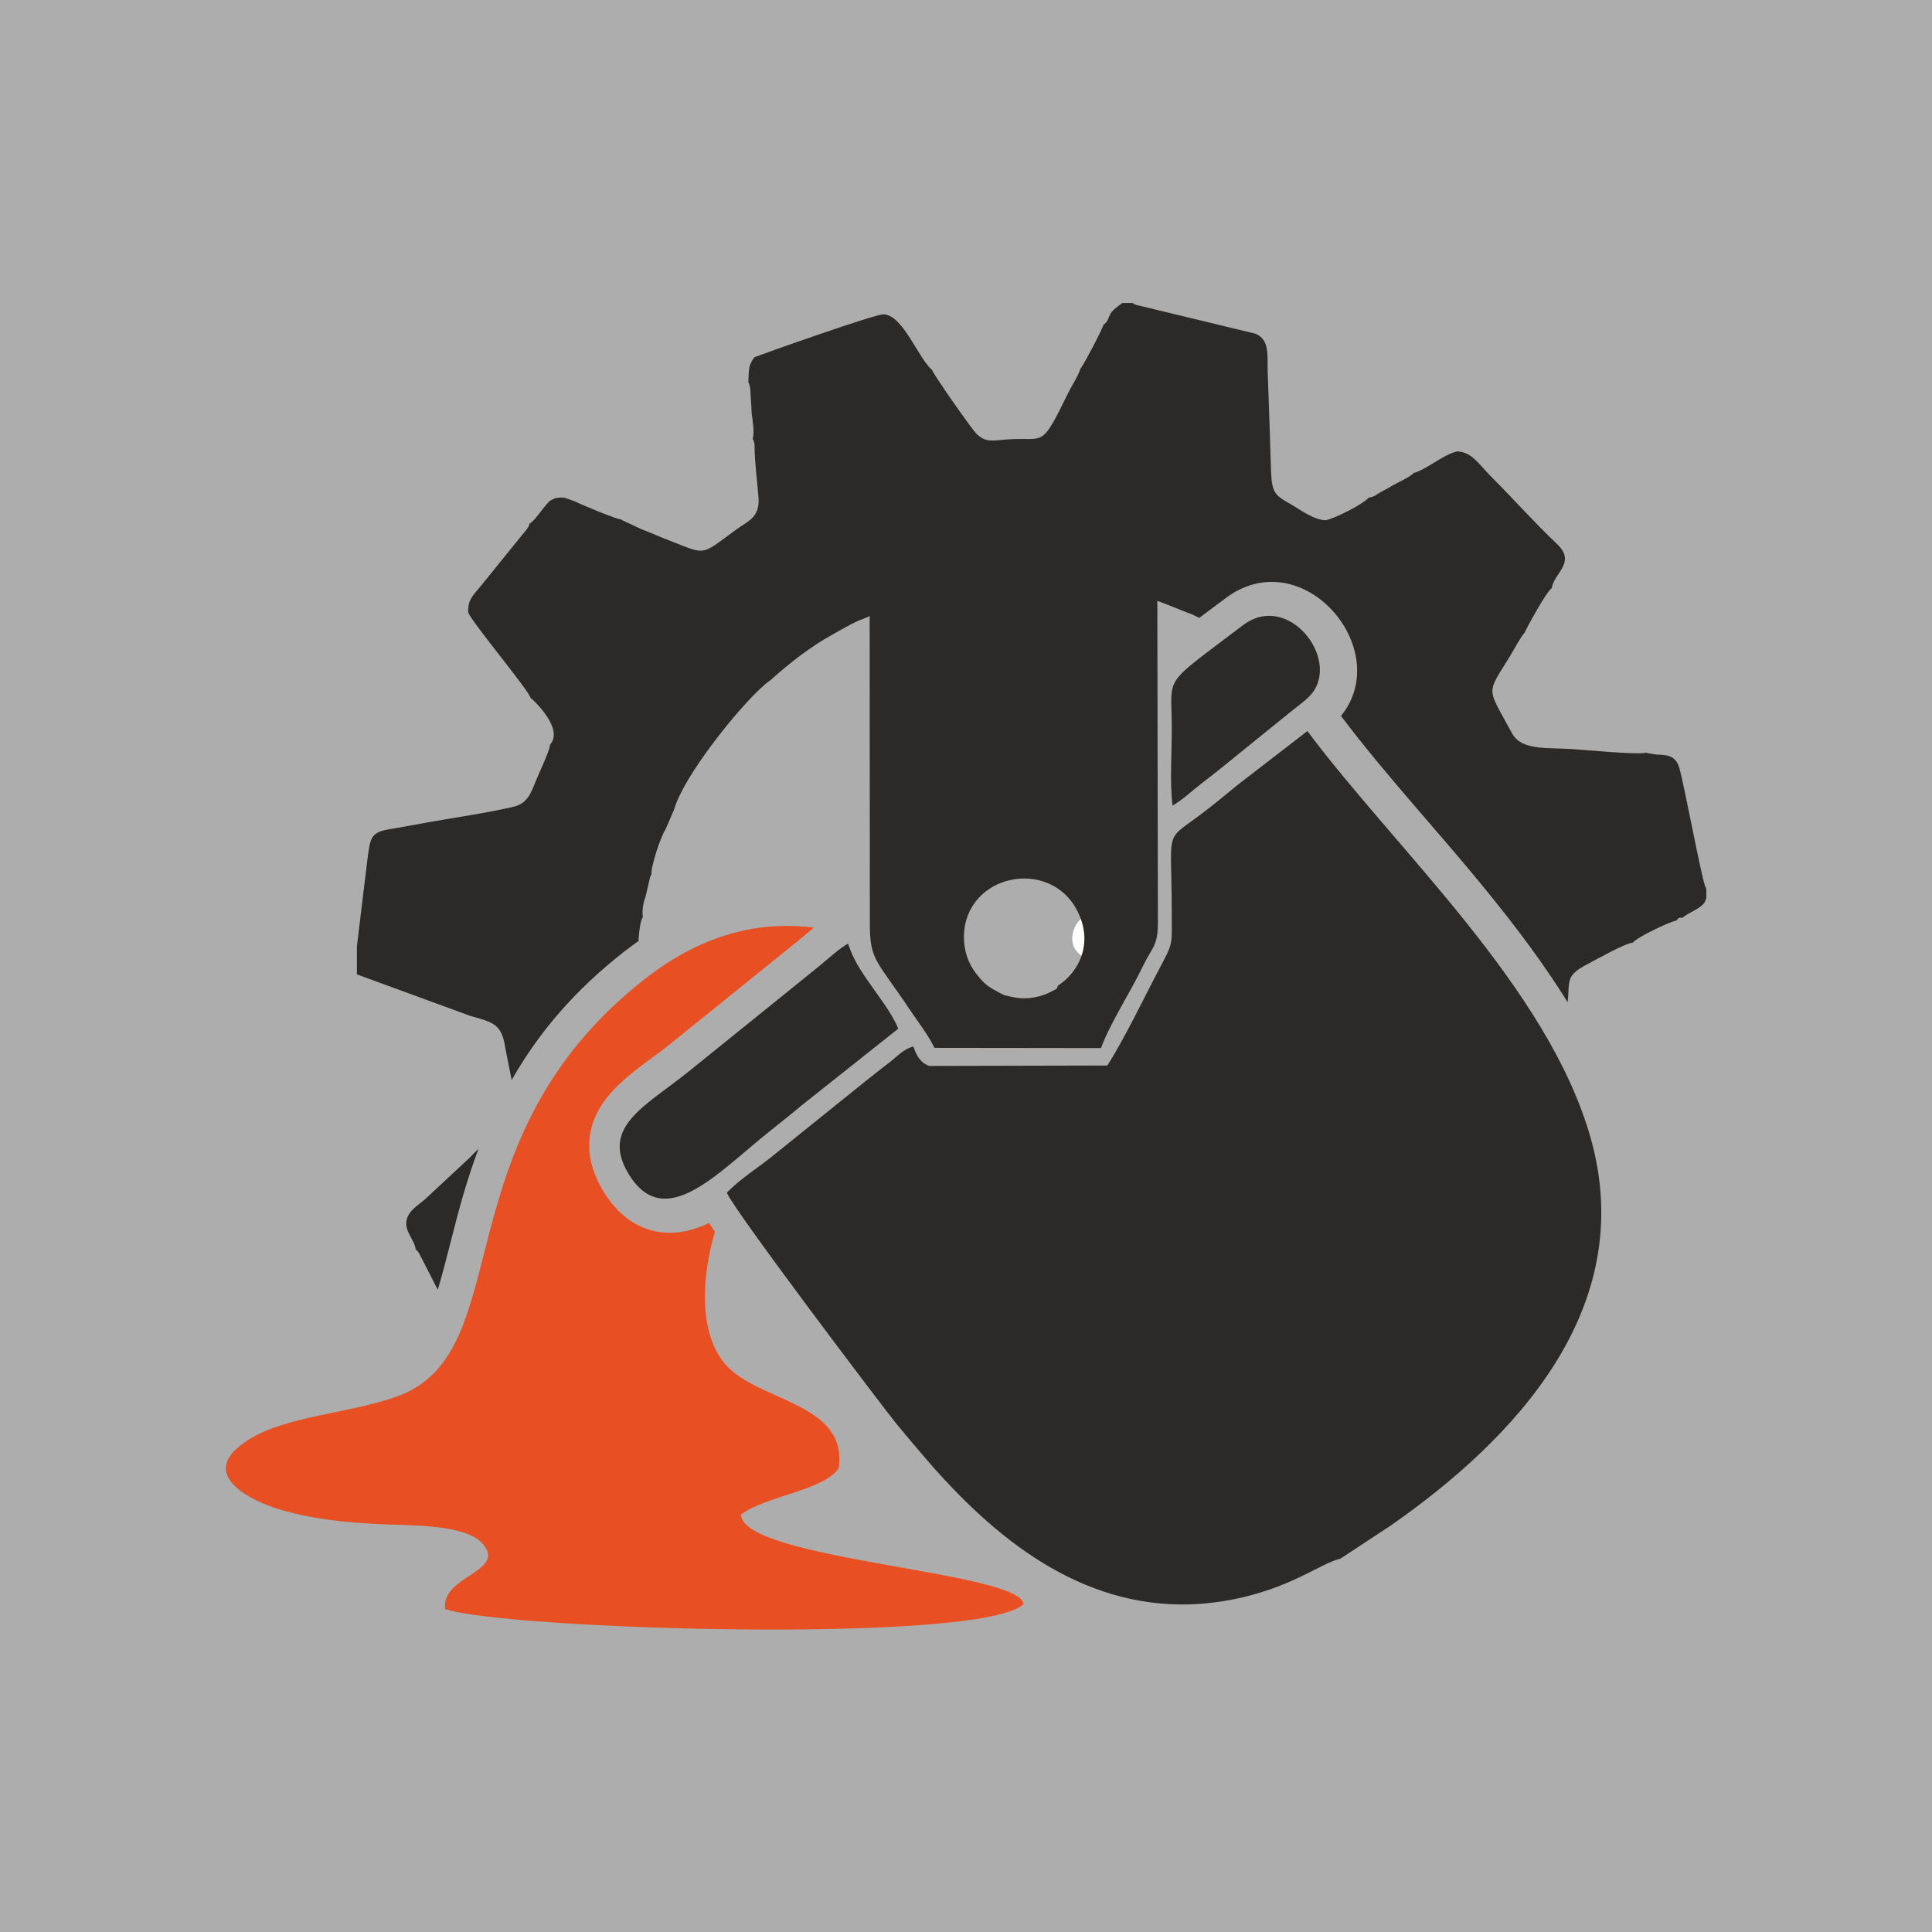
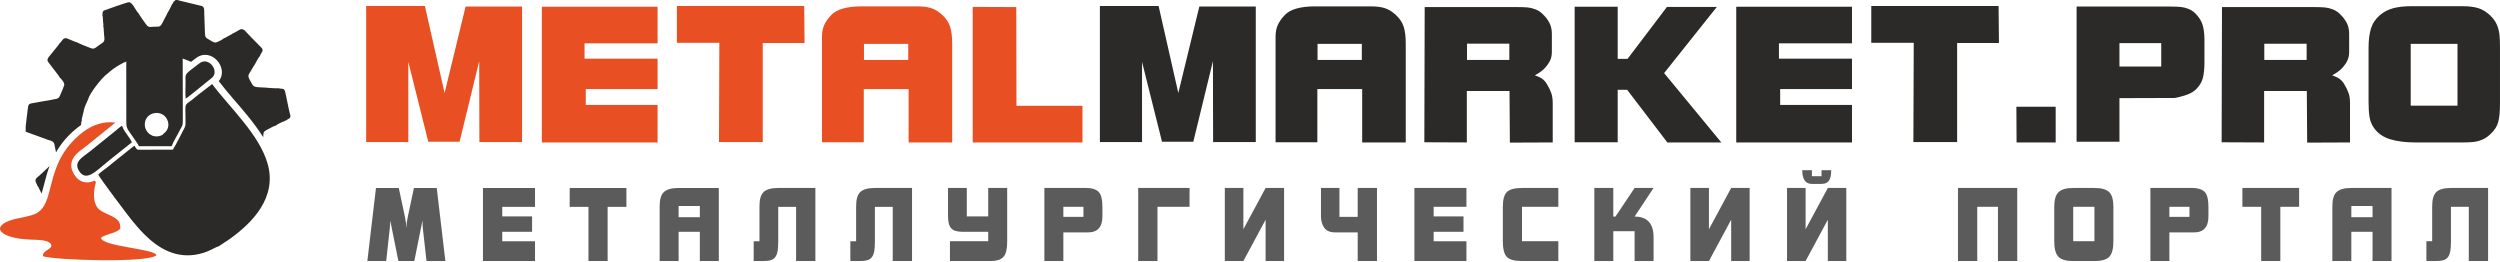
- <svg xmlns="http://www.w3.org/2000/svg" xml:space="preserve" width="44.384mm" height="44.384mm" version="1.1" style="shape-rendering:geometricPrecision; text-rendering:geometricPrecision; image-rendering:optimizeQuality; fill-rule:evenodd; clip-rule:evenodd" viewBox="0 0 92.02 92.02">
+ <svg xmlns="http://www.w3.org/2000/svg" xml:space="preserve" width="243.001mm" height="25.372mm" version="1.1" style="shape-rendering:geometricPrecision; text-rendering:geometricPrecision; image-rendering:optimizeQuality; fill-rule:evenodd; clip-rule:evenodd" viewBox="0 0 2973.98 310.52">
  <defs>
    <style type="text/css">
   
-     .fil2 {fill:#FEFEFE}
-     .fil1 {fill:#2B2A29}
-     .fil3 {fill:#E84F22}
-     .fil0 {fill:#ADADAD}
+     .fil4 {fill:#FEFEFE}
+     .fil3 {fill:#2B2A29}
+     .fil5 {fill:#E84F22}
+     .fil2 {fill:#5B5B5B;fill-rule:nonzero}
+     .fil1 {fill:#2B2A29;fill-rule:nonzero}
+     .fil0 {fill:#E84F22;fill-rule:nonzero}
   
  </style>
  </defs>
  <g id="Слой_x0020_1">
-     <rect class="fil0" x="-0" y="-0" width="92.02" height="92.02" />
-     <g id="_-2129761696">
-       <path class="fil1" d="M30.41 44.77c0.04,-0.52 0.1,-0.94 0.21,-1.09 -0.05,-0.29 0.02,-0.71 0.13,-0.98l0.22 -0.95c0.01,-0.01 0.03,-0.02 0.03,-0.05 0,-0.03 0.02,-0.03 0.03,-0.05 -0.04,-0.36 0.44,-1.82 0.67,-2.15l0.41 -0.95c0.43,-1.55 3.05,-4.85 4.31,-5.94 0.12,-0.11 0.19,-0.14 0.32,-0.25 0.88,-0.79 1.85,-1.55 2.9,-2.13 0.4,-0.22 1.04,-0.61 1.49,-0.76l0.92 -0.4c0.12,-0.12 1.81,-0.69 2.07,-0.71l1.07 -0.29c2.59,-0.6 5.01,-0.46 7.62,-0.06 0.16,0.03 0.32,0.05 0.48,0.09 0.09,0.02 0.13,0.03 0.22,0.07 0.11,0.05 0.08,0.03 0.14,0.09 0.34,-0.03 0.72,0.12 1.05,0.22 0.77,0.23 1.4,0.54 2.1,0.79 0.11,0.06 0.22,0.11 0.32,0.16 0.41,-0.31 0.83,-0.62 1.23,-0.92 3.67,-2.79 8.1,2.42 5.52,5.59 2.2,2.92 4.75,5.62 7.05,8.47 1.31,1.61 2.61,3.34 3.75,5.17 0.1,-1.06 -0.12,-1.27 0.98,-1.84 0.44,-0.23 1.78,-0.99 2.12,-1 0.2,-0.26 1.62,-0.94 2.1,-1.07 0.1,-0.17 0.14,-0.11 0.28,-0.12 0.2,-0.23 1.01,-0.46 1.09,-0.86 0.01,-0.03 0.02,-0.03 0.03,-0.05l0 -0.46 -0.05 -0.12c-0.01,-0.02 -0.02,-0.04 -0.02,-0.06 -0.2,-0.57 -0.97,-4.71 -1.21,-5.57 -0.18,-0.64 -0.63,-0.63 -1.09,-0.65l-0.44 -0.07c-0.01,-0.02 -0.03,-0.01 -0.05,-0.02 -0.43,0.11 -2.88,-0.13 -3.49,-0.17 -1.28,-0.08 -2.45,0.07 -2.9,-0.75 -1.24,-2.28 -1.23,-1.82 -0.08,-3.71 0.11,-0.18 0.57,-1.02 0.67,-1.07 0.09,-0.22 1.01,-1.92 1.3,-2.14 0.11,-0.73 1.19,-1.22 0.24,-2.11 -0.95,-0.89 -2.15,-2.22 -3.04,-3.11 -0.68,-0.67 -0.97,-1.25 -1.7,-1.29 -0.68,0.15 -1.4,0.83 -2.1,1.04 -0.08,0.15 -0.82,0.48 -1.01,0.6 -0.21,0.13 -0.36,0.2 -0.54,0.3 -0.25,0.14 -0.28,0.22 -0.57,0.26 -0.24,0.3 -1.67,1.03 -2.07,1.08 -0.59,-0.04 -1.18,-0.5 -1.67,-0.78 -0.69,-0.4 -0.87,-0.49 -0.91,-1.53 -0.05,-1.6 -0.1,-3.16 -0.16,-4.75 -0.03,-0.75 0.12,-1.56 -0.6,-1.83l-5.63 -1.36c-0.24,-0.08 0.29,0.12 -0.11,-0.04 -0.01,-0.01 -0.04,-0 -0.05,-0.03 -0.01,-0.02 -0.04,-0.02 -0.05,-0.03l-0.48 0 -0.19 0.14c-0.62,0.45 -0.32,0.6 -0.72,0.91 -0.03,0.18 -0.95,1.93 -1.09,2.08 -0.11,0.36 -0.41,0.8 -0.59,1.17 -1.32,2.7 -1.08,2.07 -2.9,2.2 -0.69,0.05 -1.02,0.17 -1.47,-0.28 -0.25,-0.26 -2,-2.75 -2.1,-3.02 -0.68,-0.59 -1.38,-2.61 -2.31,-2.66 -0.39,-0.02 -5.63,1.84 -6.15,2.04 -0.17,0.21 -0.28,0.43 -0.28,0.84l-0.02 0.35c0.12,0.19 0.1,0.53 0.12,0.76 0.02,0.23 0.03,0.47 0.04,0.71 0.05,0.41 0.14,0.87 0.05,1.25 0.05,0.07 0.03,0.02 0.07,0.15 0.02,0.07 0.02,0.14 0.02,0.2 0.01,0.82 0.13,1.67 0.19,2.46 0.06,0.93 -0.53,1.1 -1.06,1.49 -1.82,1.32 -1.34,1.23 -3.53,0.39 -0.33,-0.14 -0.64,-0.27 -1,-0.41l-0.92 -0.43c-0.01,-0.02 -0.03,-0.02 -0.04,-0.03 -0.21,-0 -1.93,-0.72 -2.23,-0.87 -0.4,-0.13 -0.46,-0.23 -0.91,-0.14 -0.24,0.13 -0.2,0.06 -0.37,0.25 -0.1,0.11 -0.2,0.24 -0.28,0.34 -0.14,0.18 -0.39,0.53 -0.56,0.61 -0.07,0.24 -0.23,0.39 -0.37,0.56l-1.91 2.36c-0.45,0.55 -0.67,0.71 -0.65,1.32 0.19,0.49 2.89,3.71 2.97,4.07 0.08,0.04 1.62,1.47 0.93,2.22 -0.01,0.28 -0.5,1.3 -0.66,1.69 -0.26,0.64 -0.41,1.12 -1.1,1.28 -1.24,0.29 -2.67,0.49 -3.96,0.72 -0.68,0.12 -1.34,0.25 -2.01,0.36 -0.85,0.15 -0.83,0.48 -0.96,1.34l-0.51 4.22 0 1.34 5.38 1.97c1.12,0.32 1.52,0.38 1.69,1.55 0.12,0.62 0.22,1.11 0.3,1.51 1.31,-2.3 3.03,-4.29 5.34,-6.1 0.24,-0.19 0.49,-0.37 0.73,-0.54zm-7.61 9.94c-0.14,0.13 -0.28,0.28 -0.44,0.44l-2.03 1.89c-0.31,0.31 -0.81,0.54 -0.95,1.02 -0.16,0.57 0.37,0.98 0.42,1.45 0.19,0.15 0.16,0.22 0.31,0.47l0.74 1.45c0.46,-1.53 0.79,-3.1 1.25,-4.64 0.21,-0.71 0.44,-1.4 0.69,-2.07z" />
-       <path class="fil2" d="M52.72 45.85c-0.24,0.06 -0.4,0.09 -0.69,0.02 -0.01,-0 -0.01,-0 -0.02,-0l-0.02 -0.04 -0.41 -0.26c-0.54,-0.35 -0.64,-0.9 -0.36,-1.46 0.55,-1.07 2.3,-0.77 2.33,0.5 0.01,0.27 -0.07,0.53 -0.23,0.75 -0.24,0.32 -0.31,0.35 -0.61,0.5z" />
-       <path class="fil1" d="M63.84 74.24l2.4 -1.58c5.85,-4.08 11.81,-10.3 9.53,-18.43 -2.02,-7.19 -9.26,-13.73 -13.5,-19.41l-3.24 2.5c-0.54,0.43 -0.99,0.82 -1.55,1.25 -2.08,1.62 -1.68,0.63 -1.67,4.77 0,1.76 0.09,1.5 -0.6,2.82 -0.74,1.4 -1.66,3.33 -2.47,4.59l-8.48 0.02c-0.45,-0.16 -0.61,-0.52 -0.76,-0.93 -0.52,0.16 -0.76,0.48 -1.16,0.78 -0.43,0.33 -0.69,0.54 -1.12,0.88l-4.36 3.51c-0.7,0.58 -1.61,1.13 -2.24,1.8 0.28,0.76 7.42,10.2 8.08,11.01 1.04,1.25 1.93,2.32 3,3.4 3.5,3.54 7.93,6.18 13.53,4.85 2.46,-0.59 3.68,-1.6 4.6,-1.83zm-13.45 -27.3c-0.08,0.19 0.04,0.1 -0.36,0.31 -0.17,0.09 -0.43,0.18 -0.6,0.22 -0.65,0.15 -1.04,0.07 -1.62,-0.08 -0.76,-0.39 -0.91,-0.49 -1.34,-1.05 -0.36,-0.48 -0.57,-1.08 -0.56,-1.76 0.07,-2.96 4.09,-3.76 5.4,-1.2 0.79,1.54 0.08,2.93 -0.93,3.57zm-5.89 2.97l7.94 0.01c0.42,-1.16 1.4,-2.66 1.98,-3.87 0.46,-0.96 0.74,-0.97 0.73,-2.16l-0.03 -17.15c-0.86,-0.29 -11.84,-0.11 -13.7,-0.11l0.01 17.25c-0.01,1.89 0.29,1.79 1.87,4.16 0.39,0.59 0.9,1.23 1.21,1.87zm-1.72 -0.93c-0.51,-1.21 -1.82,-2.5 -2.28,-3.74l-0.11 -0.29c-0.36,0.17 -1.1,0.85 -1.5,1.17l-6.12 4.94c-2.03,1.63 -4.2,2.62 -2.82,4.87 1.71,2.79 4.23,-0.07 6.71,-2.05 0.59,-0.47 0.96,-0.76 1.47,-1.19l4.66 -3.7zm13.07 -10.61c0.44,-0.26 0.69,-0.5 1.11,-0.84 0.43,-0.35 0.7,-0.54 1.12,-0.88l3.31 -2.68c0.28,-0.23 0.84,-0.63 1.08,-0.92 1.38,-1.68 -1.12,-4.9 -3.27,-3.27 -3.79,2.88 -3.42,2.34 -3.39,4.64 0.02,1.15 -0.11,2.89 0.04,3.95z" />
-       <path class="fil3" d="M34.05 58.67c-0.6,2.06 -0.79,4.62 0.38,6.17 1.46,1.94 5.96,1.88 5.52,5.07 -0.62,1.06 -3.5,1.34 -4.66,2.23 0.09,2.16 13.3,2.7 13.46,4.26 -1.98,1.93 -24.7,1.21 -27.55,0.24 -0.2,-1.6 2.93,-1.76 1.8,-3.1 -0.79,-0.94 -3.43,-0.88 -4.79,-0.94 -1.79,-0.08 -3.4,-0.25 -4.97,-0.73 -1.2,-0.37 -3.53,-1.48 -1.95,-2.89 1.74,-1.54 5.03,-1.55 7.6,-2.46 5.9,-2.09 1.96,-12.17 11.82,-19.89 2.95,-2.31 5.71,-2.74 8.05,-2.45 -0.24,0.2 -0.48,0.41 -0.7,0.59l-6.12 4.94c-1.37,1.1 -3.25,2.14 -3.75,3.94 -0.31,1.1 -0.02,2.16 0.56,3.11 0.61,0.99 1.48,1.75 2.66,1.92 0.82,0.12 1.61,-0.07 2.36,-0.43 0.09,0.14 0.19,0.28 0.28,0.42z" />
+     <g id="_1127099848">
+       <path class="fil0" d="M528.87 110.65l25 -102.85 67.16 0 0 161.23 -50.77 0 -0.21 -96.27 -23.33 95.84 -37.25 0 -23.76 -94.99 0 95.42 -50.13 0 0 -161.87 69.86 0 23.44 103.49zm253.39 58.81l-137.69 0 0 -161.45 137.69 0 0 43.55 -86.88 0 0 18.27 86.88 0 0 36.11 -85.43 0 0 18.91 85.43 0 0 44.61zm73.47 -118.54l-50.52 0 0 -43.76 151.46 0 0.42 43.97 -49.74 0 0 117.9 -52.05 0 0.42 -118.11zm172.03 20.39l52.68 0 0 -19.12 -52.68 0 0 19.12zm-2.87 -63.73l66.56 0c6.44,0 11.86,0.71 16.25,2.09 4.43,1.38 8.71,4 12.96,7.86 4.78,4.35 7.97,9.13 9.59,14.27 1.63,5.17 2.44,11.72 2.44,19.68l0 117.97 -51.83 0 0 -63.52 -53.32 0 0 63.31 -49.71 0 0 -125.76c0,-5.27 0.89,-9.84 2.66,-13.74 1.77,-3.93 4.5,-7.86 8.25,-11.79 6.58,-6.9 18.62,-10.37 36.15,-10.37zm132.24 0.64l51.83 0.21 0.21 117.47 78.53 0 0 43.55 -130.57 0 0 -161.23z" />
+       <path class="fil1" d="M1401.71 110.65l25 -102.85 67.16 0 0 161.23 -50.77 0 -0.21 -96.27 -23.33 95.84 -37.25 0 -23.76 -94.99 0 95.42 -50.13 0 0 -161.87 69.86 0 23.44 103.49zm165.62 -39.34l52.68 0 0 -19.12 -52.68 0 0 19.12zm-2.87 -63.73l66.56 0c6.44,0 11.86,0.71 16.25,2.09 4.43,1.38 8.71,4 12.96,7.86 4.78,4.35 7.97,9.13 9.59,14.27 1.63,5.17 2.44,11.72 2.44,19.68l0 117.97 -51.83 0 0 -63.52 -53.32 0 0 63.31 -49.71 0 0 -125.76c0,-5.27 0.89,-9.84 2.66,-13.74 1.77,-3.93 4.5,-7.86 8.25,-11.79 6.58,-6.9 18.62,-10.37 36.15,-10.37zm130.33 0.85l110.57 0c5.13,0 9.2,0.14 12.25,0.46 3.04,0.32 6.13,1.1 9.24,2.34 3.11,1.24 5.81,3.01 8.11,5.31 3.61,3.36 6.34,6.97 8.25,10.73 1.91,3.75 2.87,8.04 2.87,12.82l0 21.49c0,3.72 -0.57,6.94 -1.73,9.6 -1.13,2.65 -3.04,5.63 -5.74,8.85 -1.73,2.09 -3.93,4.04 -6.62,5.84 -2.73,1.77 -4.74,3.04 -6.12,3.72 3.65,1.24 6.55,2.62 8.71,4.14 2.12,1.52 4.04,3.68 5.7,6.44 2.41,4 4.14,7.65 5.24,10.9 1.06,3.22 1.59,7.15 1.59,11.72l0 46.66 -50.98 0.21 -0.42 -61.39 -50.77 0 0 61.18 -50.56 -0.21 0.42 -160.81zm50.35 62.88l50.35 0 0 -19.33 -50.35 0 0 19.33zm190.48 35.48l-11.22 0 0 62.45 -51.2 0 0 -161.24 51.2 0 0 62.03 11.72 0 46.91 -61.82 59.34 0 -62.74 78.74 68.05 82.49 -64.23 0 -47.83 -62.67zm267.49 62.67l-137.69 0 0 -161.45 137.69 0 0 43.55 -86.88 0 0 18.27 86.88 0 0 36.11 -85.43 0 0 18.91 85.43 0 0 44.61zm73.47 -118.54l-50.52 0 0 -43.76 151.46 0 0.42 43.97 -49.74 0 0 117.9 -52.05 0 0.42 -118.11zm122.32 118.54l-0.21 -42.49 46.74 0 0 42.49 -46.52 0zm71.41 -161.66l111.1 0c5.27,0 9.49,0.14 12.64,0.46 3.11,0.32 6.23,1.06 9.31,2.3 3.08,1.2 5.84,3.01 8.25,5.45 4.21,4.21 7.08,8.71 8.57,13.52 1.49,4.81 2.23,10.87 2.23,18.23l0 26.34c0,7.82 -0.67,14.16 -1.98,19.01 -1.31,4.81 -4.11,9.31 -8.39,13.49 -3.26,3.08 -7.93,5.52 -14.09,7.29 -6.16,1.77 -9.98,2.66 -11.44,2.66l-65.22 0.21 0 51.83 -50.98 0 0 -160.81zm50.98 71.38l49.71 0 0 -27.83 -49.71 0 0 27.83zm121.97 -70.74l110.57 0c5.13,0 9.2,0.14 12.25,0.46 3.04,0.32 6.13,1.1 9.24,2.34 3.11,1.24 5.81,3.01 8.11,5.31 3.61,3.36 6.34,6.97 8.25,10.73 1.91,3.75 2.87,8.04 2.87,12.82l0 21.49c0,3.72 -0.57,6.94 -1.73,9.6 -1.13,2.65 -3.04,5.63 -5.74,8.85 -1.73,2.09 -3.93,4.04 -6.62,5.84 -2.73,1.77 -4.74,3.04 -6.12,3.72 3.65,1.24 6.55,2.62 8.71,4.14 2.12,1.52 4.04,3.68 5.7,6.44 2.41,4 4.14,7.65 5.24,10.9 1.06,3.22 1.59,7.15 1.59,11.72l0 46.66 -50.98 0.21 -0.42 -61.39 -50.77 0 0 61.18 -50.56 -0.21 0.42 -160.81zm50.35 62.88l50.35 0 0 -19.33 -50.35 0 0 19.33zm268.83 -52.86c3.47,3.33 6.02,6.87 7.68,10.59 1.66,3.75 2.73,7.65 3.19,11.79 0.46,4.11 0.67,9.03 0.67,14.76l0 68.01c0,8.78 -0.67,15.83 -1.98,21.1 -1.31,5.31 -4.35,10.16 -9.13,14.59 -3.12,3.04 -6.37,5.28 -9.74,6.73 -3.36,1.45 -6.83,2.41 -10.44,2.8 -3.61,0.43 -7.93,0.64 -12.99,0.64l-55.8 0c-12,0 -22.2,-1.27 -30.63,-3.82 -8.43,-2.58 -14.98,-7.22 -19.61,-14.02 -2.55,-3.72 -4.21,-7.97 -4.92,-12.75 -0.74,-4.78 -1.1,-10.8 -1.1,-18.06l0 -63.87c0,-9.06 0.92,-16.68 2.8,-22.87 1.88,-6.2 5.42,-11.51 10.62,-16 4.71,-4.04 10.09,-6.8 16.11,-8.36 6.02,-1.56 13.1,-2.34 21.21,-2.34l61.11 0c7.29,0 13.42,0.74 18.41,2.23 4.99,1.49 9.84,4.43 14.55,8.85zm-94.67 33.74l0 73.5 55.66 0 0 -73.5 -55.66 0z" />
    </g>
+     <path class="fil2" d="M529.79 310.52l-22.45 0 -4.34 -38.87c-0.24,-2.17 -0.36,-5.03 -0.36,-8.57l-0.24 0 -9.54 47.44 -18.95 0 -9.54 -47.44 -0.24 0c0,2.74 -0.16,5.59 -0.48,8.57l-4.22 38.87 -22.45 0 10.26 -86.91 27.16 0 7.36 34.76c1.05,4.91 1.57,9.01 1.57,12.31l0.12 0c0,-3.3 0.52,-7.4 1.57,-12.31l7.36 -34.76 27.16 0 10.26 86.91zm106.66 0l-61.92 0 0 -86.91 61.92 0 0 22.45 -38.99 0 0 11.35 35.49 0 0 18.35 -35.49 0 0 11.23 38.99 0 0 23.54zm108.71 -64.46l-22.33 0 0 64.46 -22.81 0 0 -64.46 -22.33 0 0 -22.45 67.48 0 0 22.45zm109.92 64.46l-22.57 0 0 -34.76 -25.23 0 0 34.76 -22.57 0 0 -65.42c0,-8.05 1.73,-13.64 5.19,-16.78 3.46,-3.14 9.25,-4.71 17.38,-4.71l47.8 0 0 86.91zm-22.57 -52.15l0 -13.28 -25.23 0 0 13.28 25.23 0zm137.44 52.15l-22.93 0 0 -64.46 -21.24 0 0 40.92c0,4.83 -0.24,8.73 -0.72,11.71 -0.81,4.75 -2.7,8.01 -5.67,9.78 -2.41,1.37 -6.24,2.05 -11.47,2.05l-11.35 0 0 -23.54 6.88 0 0 -41.89c0,-8.05 1.69,-13.64 5.07,-16.78 3.38,-3.14 9.13,-4.71 17.26,-4.71l44.18 0 0 86.91zm114.99 0l-22.93 0 0 -64.46 -21.24 0 0 40.92c0,4.83 -0.24,8.73 -0.72,11.71 -0.81,4.75 -2.7,8.01 -5.67,9.78 -2.41,1.37 -6.24,2.05 -11.47,2.05l-11.35 0 0 -23.54 6.88 0 0 -41.89c0,-8.05 1.69,-13.64 5.07,-16.78 3.38,-3.14 9.13,-4.71 17.26,-4.71l44.18 0 0 86.91zm113.18 -22.94c0,8.21 -1.25,13.92 -3.74,17.14 -2.82,3.86 -8.17,5.79 -16.05,5.79l-48.28 0 0 -23.54 45.51 0 0 -11.23 -30.66 0c-6.52,0 -11.02,-1.45 -13.52,-4.35 -2.41,-2.66 -3.62,-7.32 -3.62,-14l0 -33.8 22.33 0 0 33.8 25.47 0 0 -33.8 22.57 0 0 63.98zm113.3 -30.18c0,12.71 -5.73,19.07 -17.18,19.07l-29.29 0 0 34.04 -22.57 0 0 -86.91 49.37 0c7.72,0 13.04,1.85 15.93,5.55 2.49,3.22 3.74,8.85 3.74,16.9l0 11.35zm-22.57 0.6l0 -11.95 -23.9 0 0 11.95 23.9 0zm126.22 -11.95l-38.14 0 0 64.46 -22.94 0 0 -86.91 61.08 0 0 22.45zm112.46 64.46l-21.97 0 0 -49.13 -26.44 49.13 -22.09 0 0 -86.91 22.09 0 0 49.13 26.44 -49.13 21.97 0 0 86.91zm110.52 0l-22.94 0 0 -34.04 -26.56 0c-6.28,0 -10.7,-1.85 -13.28,-5.55 -2.57,-3.7 -3.86,-8.21 -3.86,-13.52l0 -33.8 21.97 0 0 34.4 21.73 0 0 -34.4 22.94 0 0 86.91zm106.42 0l-61.92 0 0 -86.91 61.92 0 0 22.45 -38.99 0 0 11.35 35.49 0 0 18.35 -35.49 0 0 11.23 38.99 0 0 23.54zm109.32 0l-43.21 0c-9.01,0 -15.07,-1.67 -18.17,-5.01 -3.1,-3.34 -4.65,-9.52 -4.65,-18.53l0 -40.92c0,-8.61 1.63,-14.51 4.89,-17.68 3.26,-3.18 9.23,-4.77 17.92,-4.77l43.21 0 0 22.45 -43.21 0 0 40.92 43.21 0 0 23.54zm113.3 0l-22.57 0 0 -35.49 -25.35 0 0 35.49 -22.57 0 0 -86.91 22.57 0 0 34.04 2.56 0 22.79 -34.04 22.57 0 -22.57 34.04c15.05,0 22.57,8.21 22.57,24.63l0 28.25zm114.27 0l-21.97 0 0 -49.13 -26.44 49.13 -22.09 0 0 -86.91 22.09 0 0 49.13 26.44 -49.13 21.97 0 0 86.91zm97 -108.03c0,5.07 -0.64,8.81 -1.93,11.23 -1.77,3.38 -4.95,5.07 -9.54,5.07l-11.47 0c-7.64,0 -11.47,-5.43 -11.47,-16.3l11.47 0 0 7.12 11.47 0 0 -7.12 11.47 0zm17.99 108.03l-21.97 0 0 -49.13 -26.44 49.13 -22.09 0 0 -86.91 22.09 0 0 49.13 26.44 -49.13 21.97 0 0 86.91zm203.35 0l-22.94 0 0 -64.46 -24.62 0 0 64.46 -22.94 0 0 -86.91 70.49 0 0 86.91zm114.39 -23.54c0,8.81 -1.59,14.95 -4.77,18.39 -3.18,3.44 -9.11,5.15 -17.8,5.15l-25.23 0c-8.61,0 -14.52,-1.73 -17.74,-5.21 -3.22,-3.48 -4.83,-9.6 -4.83,-18.33l0 -40.92c0,-8.29 1.69,-14.1 5.07,-17.44 3.38,-3.34 9.21,-5.01 17.5,-5.01l25.23 0c8.37,0 14.22,1.65 17.56,4.95 3.34,3.3 5.01,9.13 5.01,17.5l0 40.92zm-22.57 0l0 -40.92 -25.23 0 0 40.92 25.23 0zm135.63 -29.57c0,12.71 -5.73,19.07 -17.18,19.07l-29.29 0 0 34.04 -22.57 0 0 -86.91 49.37 0c7.72,0 13.04,1.85 15.93,5.55 2.49,3.22 3.74,8.85 3.74,16.9l0 11.35zm-22.57 0.6l0 -11.95 -23.9 0 0 11.95 23.9 0zm130.44 -11.95l-22.33 0 0 64.46 -22.81 0 0 -64.46 -22.33 0 0 -22.45 67.48 0 0 22.45zm109.92 64.46l-22.57 0 0 -34.76 -25.23 0 0 34.76 -22.57 0 0 -65.42c0,-8.05 1.73,-13.64 5.19,-16.78 3.46,-3.14 9.25,-4.71 17.38,-4.71l47.8 0 0 86.91zm-22.57 -52.15l0 -13.28 -25.23 0 0 13.28 25.23 0zm137.44 52.15l-22.93 0 0 -64.46 -21.24 0 0 40.92c0,4.83 -0.24,8.73 -0.72,11.71 -0.81,4.75 -2.7,8.01 -5.67,9.78 -2.41,1.37 -6.24,2.05 -11.47,2.05l-11.35 0 0 -23.54 6.88 0 0 -41.89c0,-8.05 1.69,-13.64 5.07,-16.78 3.38,-3.14 9.13,-4.71 17.26,-4.71l44.18 0 0 86.91z" />
+     <path class="fil3" d="M96.31 148.71c0.18,-2.54 0.51,-4.62 1.05,-5.32 -0.23,-1.43 0.1,-3.5 0.64,-4.78l1.1 -4.68c0.03,-0.06 0.13,-0.1 0.15,-0.24 0.02,-0.14 0.1,-0.16 0.16,-0.23 -0.22,-1.79 2.18,-8.9 3.31,-10.53l2 -4.63c2.09,-7.58 14.93,-23.77 21.12,-29.11 0.61,-0.53 0.94,-0.67 1.55,-1.21 4.32,-3.86 9.05,-7.57 14.19,-10.44 1.97,-1.1 5.1,-3 7.29,-3.72l4.51 -1.95c0.6,-0.6 8.86,-3.37 10.15,-3.48l5.25 -1.43c12.7,-2.93 24.56,-2.23 37.31,-0.28 0.79,0.13 1.55,0.27 2.33,0.45 0.44,0.1 0.61,0.13 1.08,0.33 0.56,0.24 0.38,0.16 0.71,0.42 1.66,-0.15 3.54,0.61 5.12,1.09 3.75,1.11 6.86,2.64 10.27,3.87 0.55,0.29 1.06,0.55 1.55,0.8 2.02,-1.52 4.06,-3.02 6.04,-4.52 17.96,-13.66 39.68,11.85 27.02,27.37 10.77,14.28 23.26,27.55 34.53,41.48 6.39,7.9 12.8,16.36 18.36,25.3 0.48,-5.21 -0.58,-6.22 4.78,-9.04 2.15,-1.12 8.7,-4.84 10.38,-4.89 0.96,-1.26 7.94,-4.59 10.28,-5.25 0.51,-0.82 0.67,-0.54 1.36,-0.57 0.96,-1.11 4.94,-2.26 5.32,-4.21 0.03,-0.14 0.11,-0.17 0.17,-0.25l0 -2.27 -0.27 -0.59c-0.04,-0.09 -0.08,-0.19 -0.12,-0.29 -1,-2.77 -4.75,-23.05 -5.93,-27.28 -0.87,-3.12 -3.1,-3.1 -5.33,-3.2l-2.16 -0.36c-0.04,-0.1 -0.17,-0.07 -0.24,-0.12 -2.09,0.53 -14.1,-0.66 -17.1,-0.85 -6.25,-0.41 -12.01,0.35 -14.18,-3.66 -6.07,-11.15 -6,-8.92 -0.4,-18.18 0.52,-0.86 2.82,-5 3.29,-5.26 0.43,-1.08 4.93,-9.39 6.35,-10.5 0.56,-3.6 5.82,-5.98 1.16,-10.35 -4.63,-4.34 -10.53,-10.85 -14.91,-15.21 -3.31,-3.3 -4.77,-6.11 -8.34,-6.32 -3.33,0.72 -6.87,4.05 -10.27,5.08 -0.39,0.73 -4.02,2.36 -4.95,2.93 -1.04,0.63 -1.76,0.97 -2.65,1.47 -1.24,0.7 -1.36,1.09 -2.78,1.25 -1.19,1.47 -8.2,5.03 -10.16,5.3 -2.87,-0.22 -5.8,-2.43 -8.17,-3.81 -3.38,-1.96 -4.28,-2.42 -4.45,-7.5 -0.25,-7.84 -0.5,-15.5 -0.8,-23.26 -0.14,-3.67 0.6,-7.66 -2.95,-8.95l-27.58 -6.66c-1.16,-0.4 1.42,0.57 -0.53,-0.22 -0.06,-0.03 -0.22,-0.01 -0.26,-0.13 -0.05,-0.12 -0.18,-0.09 -0.26,-0.14l-2.33 0 -0.94 0.67c-3.03,2.19 -1.55,2.93 -3.52,4.48 -0.17,0.89 -4.64,9.44 -5.36,10.19 -0.55,1.78 -2.02,3.93 -2.89,5.71 -6.46,13.23 -5.28,10.16 -14.22,10.8 -3.39,0.24 -5.01,0.86 -7.19,-1.37 -1.25,-1.27 -9.78,-13.48 -10.27,-14.79 -3.33,-2.9 -6.76,-12.8 -11.29,-13.04 -1.9,-0.1 -27.59,9.01 -30.12,10.01 -0.84,1.01 -1.36,2.1 -1.37,4.13l-0.12 1.7c0.61,0.94 0.5,2.59 0.59,3.73 0.09,1.11 0.17,2.28 0.21,3.48 0.23,1.99 0.68,4.26 0.23,6.15 0.22,0.34 0.17,0.1 0.35,0.73 0.1,0.32 0.08,0.68 0.11,1 0.06,4 0.66,8.19 0.93,12.05 0.32,4.58 -2.58,5.41 -5.19,7.3 -8.93,6.49 -6.55,6.03 -17.3,1.92 -1.61,-0.67 -3.15,-1.34 -4.89,-1.99l-4.49 -2.12c-0.04,-0.12 -0.14,-0.11 -0.21,-0.17 -1.01,-0.02 -9.48,-3.54 -10.94,-4.28 -1.97,-0.64 -2.25,-1.12 -4.45,-0.68 -1.18,0.63 -0.98,0.3 -1.81,1.22 -0.48,0.53 -0.99,1.17 -1.39,1.68 -0.67,0.86 -1.91,2.6 -2.72,2.97 -0.36,1.15 -1.13,1.9 -1.82,2.76l-9.33 11.54c-2.18,2.7 -3.28,3.47 -3.19,6.47 0.94,2.38 14.13,18.18 14.55,19.96 0.38,0.19 7.92,7.19 4.57,10.86 -0.05,1.36 -2.44,6.37 -3.22,8.28 -1.29,3.15 -1.99,5.49 -5.41,6.28 -6.06,1.4 -13.09,2.41 -19.4,3.51 -3.31,0.58 -6.57,1.2 -9.85,1.78 -4.17,0.74 -4.07,2.35 -4.68,6.54l-2.49 20.66 0 6.57 26.35 9.64c5.46,1.58 7.43,1.88 8.27,7.58 0.58,3.03 1.07,5.43 1.45,7.37 6.42,-11.25 14.84,-21.02 26.15,-29.88 1.18,-0.93 2.38,-1.81 3.6,-2.66zm-37.29 48.7c-0.67,0.65 -1.39,1.36 -2.16,2.14l-9.93 9.23c-1.49,1.53 -3.98,2.66 -4.63,4.99 -0.79,2.8 1.8,4.79 2.06,7.09 0.91,0.74 0.8,1.08 1.53,2.32l3.61 7.09c2.26,-7.5 3.89,-15.2 6.12,-22.74 1.04,-3.5 2.16,-6.87 3.39,-10.13z" />
+     <path class="fil4" d="M205.55 154.02c-1.17,0.3 -1.97,0.43 -3.36,0.11 -0.03,-0.01 -0.06,-0.02 -0.1,-0.02l-0.09 -0.2 -2 -1.28c-2.64,-1.69 -3.15,-4.43 -1.75,-7.15 2.69,-5.23 11.27,-3.78 11.42,2.44 0.03,1.33 -0.34,2.61 -1.13,3.68 -1.16,1.55 -1.52,1.71 -2.98,2.43z" />
+     <path class="fil3" d="M260.01 293.07l11.77 -7.75c28.65,-19.97 57.87,-50.43 46.66,-90.25 -9.91,-35.22 -45.35,-67.24 -66.11,-95.09l-15.89 12.25c-2.62,2.1 -4.86,4.02 -7.58,6.14 -10.18,7.96 -8.22,3.09 -8.2,23.37 0.01,8.61 0.46,7.35 -2.96,13.81 -3.63,6.86 -8.13,16.33 -12.09,22.48l-41.52 0.09c-2.2,-0.79 -2.97,-2.54 -3.72,-4.57 -2.57,0.79 -3.75,2.34 -5.7,3.82 -2.1,1.59 -3.37,2.64 -5.47,4.31l-21.35 17.17c-3.44,2.83 -7.86,5.53 -10.95,8.84 1.38,3.74 36.32,49.98 39.59,53.93 5.08,6.14 9.45,11.36 14.7,16.67 17.14,17.32 38.85,30.26 66.26,23.73 12.06,-2.87 18.03,-7.84 22.55,-8.95zm-65.87 -133.74c-0.41,0.93 0.18,0.49 -1.77,1.51 -0.86,0.45 -2.12,0.87 -2.94,1.06 -3.19,0.73 -5.1,0.36 -7.94,-0.37 -3.72,-1.9 -4.47,-2.38 -6.56,-5.16 -1.74,-2.33 -2.79,-5.29 -2.72,-8.63 0.33,-14.48 20.04,-18.4 26.46,-5.9 3.88,7.56 0.39,14.34 -4.54,17.49zm-28.84 14.57l38.87 0.03c2.05,-5.69 6.85,-13.05 9.71,-18.96 2.27,-4.68 3.61,-4.73 3.59,-10.57l-0.17 -83.99c-4.2,-1.43 -57.98,-0.54 -67.12,-0.54l0.05 84.5c-0.06,9.25 1.41,8.75 9.16,20.38 1.92,2.89 4.43,6.02 5.91,9.16zm-8.42 -4.58c-2.5,-5.94 -8.93,-12.23 -11.18,-18.34l-0.53 -1.43c-1.78,0.85 -5.4,4.17 -7.35,5.73l-30 24.19c-9.95,7.97 -20.6,12.82 -13.8,23.86 8.4,13.64 20.73,-0.35 32.84,-10.05 2.88,-2.3 4.69,-3.72 7.2,-5.83l22.82 -18.13zm64.03 -51.96c2.16,-1.26 3.39,-2.46 5.45,-4.11 2.11,-1.7 3.44,-2.63 5.48,-4.3l16.22 -13.15c1.35,-1.12 4.1,-3.06 5.29,-4.52 6.74,-8.23 -5.49,-24.01 -16.02,-16.01 -18.57,14.12 -16.76,11.48 -16.61,22.74 0.08,5.65 -0.56,14.14 0.18,19.35z" />
+     <path class="fil5" d="M114.09 216.8c-2.96,10.1 -3.85,22.64 1.84,30.21 7.14,9.48 29.19,9.21 27.02,24.82 -3.03,5.18 -17.16,6.55 -22.81,10.93 0.42,10.56 65.16,13.24 65.9,20.88 -9.68,9.44 -120.96,5.92 -134.95,1.17 -0.97,-7.84 14.34,-8.6 8.83,-15.17 -3.87,-4.6 -16.81,-4.32 -23.44,-4.61 -8.76,-0.38 -16.67,-1.23 -24.34,-3.58 -5.9,-1.8 -17.28,-7.26 -9.53,-14.14 8.52,-7.56 24.62,-7.58 37.24,-12.06 28.91,-10.25 9.61,-59.61 57.91,-97.44 14.45,-11.32 27.96,-13.4 39.41,-11.99 -1.18,0.99 -2.33,2.01 -3.43,2.89l-30 24.19c-6.7,5.4 -15.92,10.49 -18.38,19.31 -1.51,5.38 -0.12,10.58 2.75,15.23 2.98,4.83 7.24,8.55 13.01,9.4 3.99,0.59 7.89,-0.36 11.58,-2.11 0.44,0.68 0.91,1.38 1.39,2.06z" />
  </g>
</svg>
